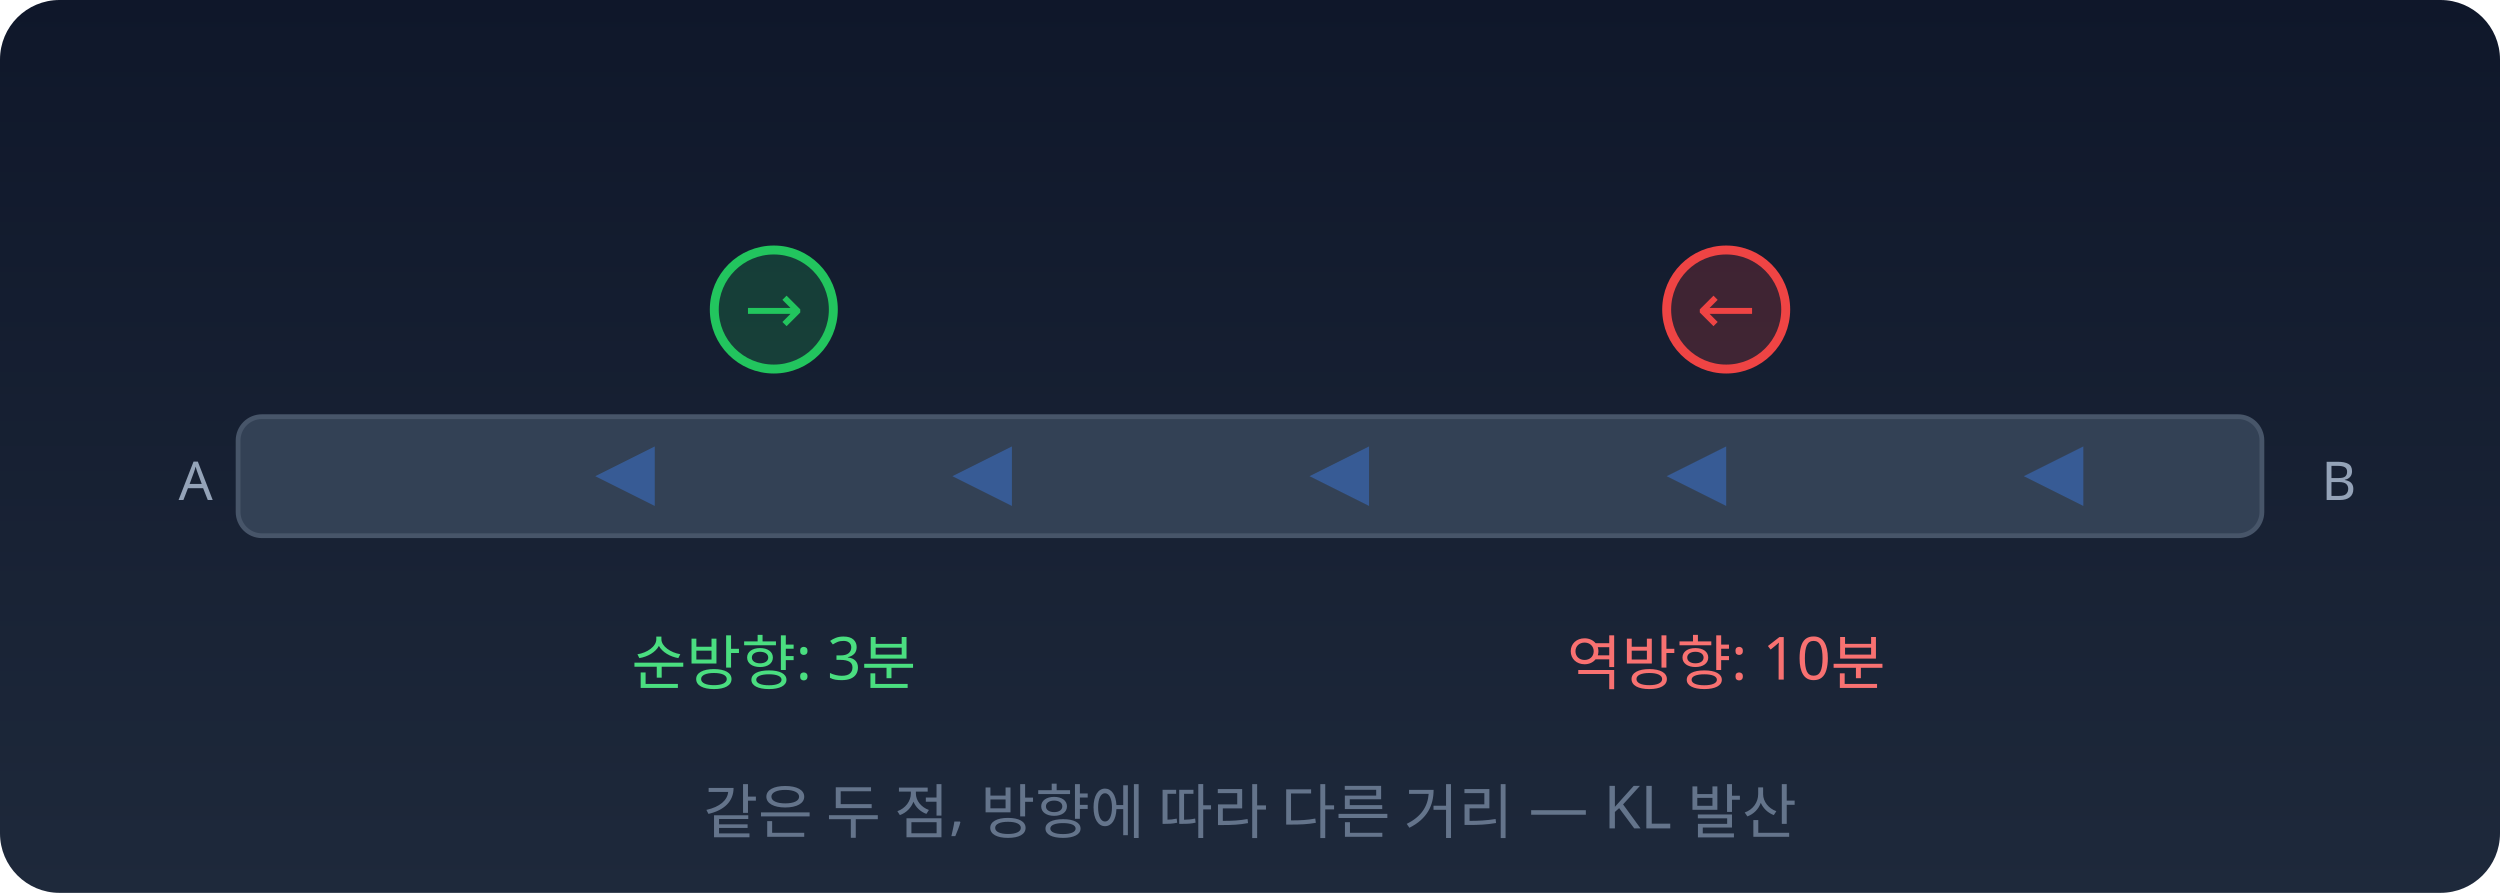
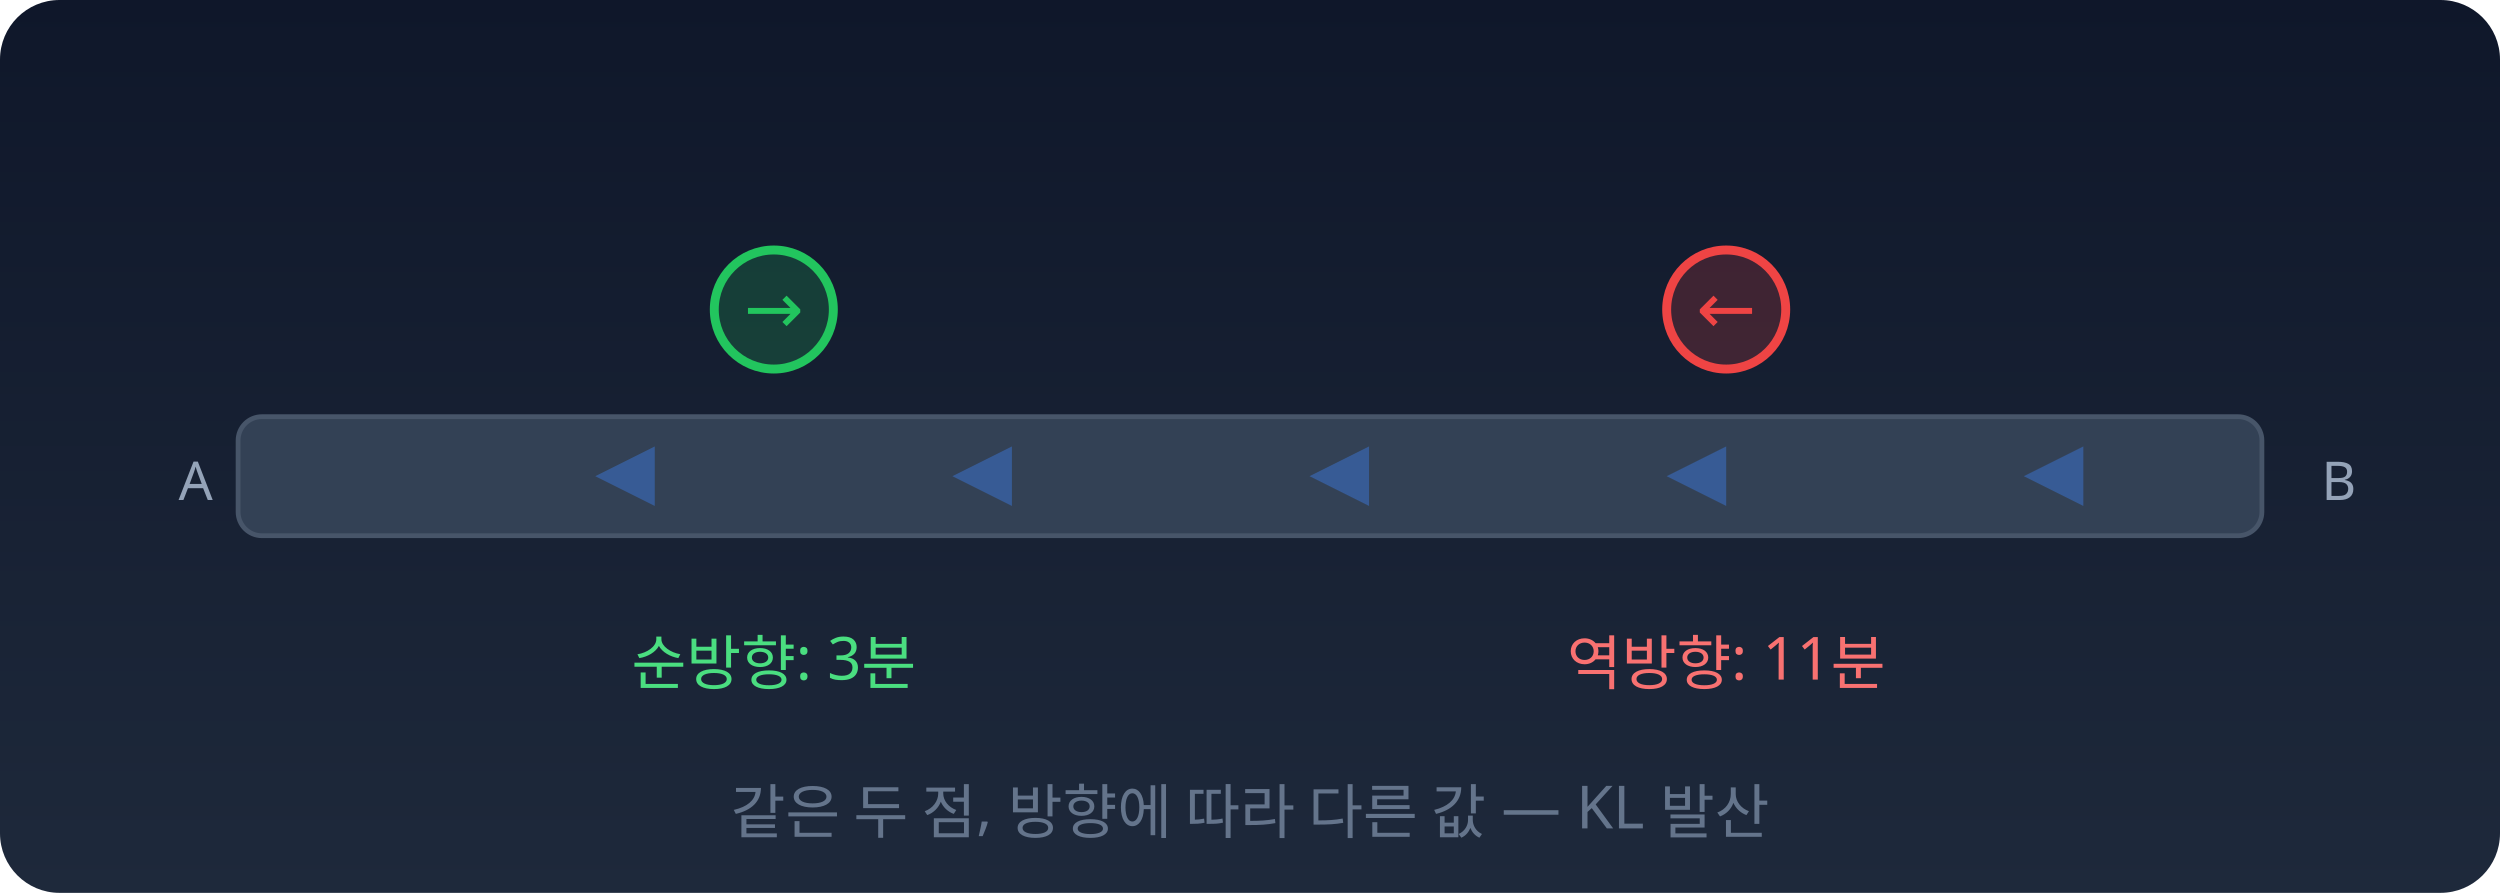
<svg xmlns="http://www.w3.org/2000/svg" viewBox="0 0 420 150" font-family="'Noto Sans KR', sans-serif">
  <defs>
    <linearGradient id="bg3m" x1="0" y1="0" x2="0" y2="1">
      <stop offset="0%" stop-color="#0f172a" />
      <stop offset="100%" stop-color="#1e293b" />
    </linearGradient>
  </defs>
  <rect width="420" height="150" fill="url(#bg3m)" rx="10" />
  <rect x="40" y="70" width="340" height="20" rx="4" fill="#334155" stroke="#475569" stroke-width="0.8" />
  <g fill="#3b82f6" opacity="0.4">
    <polygon points="100,80 110,75 110,85" />
    <polygon points="160,80 170,75 170,85" />
    <polygon points="220,80 230,75 230,85" />
    <polygon points="280,80 290,75 290,85" />
    <polygon points="340,80 350,75 350,85" />
  </g>
  <g transform="translate(130,52)">
    <circle cx="0" cy="0" r="10" fill="#22c55e" fill-opacity="0.2" stroke="#22c55e" stroke-width="1.5" />
    <text x="0" y="4" fill="#22c55e" font-size="12" text-anchor="middle">→</text>
  </g>
  <text x="130" y="115" fill="#4ade80" font-size="10" text-anchor="middle">순방향: 3분</text>
  <g transform="translate(290,52)">
    <circle cx="0" cy="0" r="10" fill="#ef4444" fill-opacity="0.2" stroke="#ef4444" stroke-width="1.5" />
    <text x="0" y="4" fill="#ef4444" font-size="12" text-anchor="middle">←</text>
  </g>
-   <text x="290" y="115" fill="#f87171" font-size="10" text-anchor="middle">역방향: 10분</text>
+   <text x="290" y="115" fill="#f87171" font-size="10" text-anchor="middle">역방향: 11분</text>
  <text x="30" y="84" fill="#94a3b8" font-size="9">A</text>
  <text x="390" y="84" fill="#94a3b8" font-size="9">B</text>
-   <text x="210" y="140" fill="#64748b" font-size="10" text-anchor="middle">같은 두 점, 방향에 따라 다른 거리 — KL 발산</text>
+   <text x="210" y="140" fill="#64748b" font-size="10" text-anchor="middle">같은 두 점, 방향에 따라 다른 값 — KL 발산</text>
</svg>
